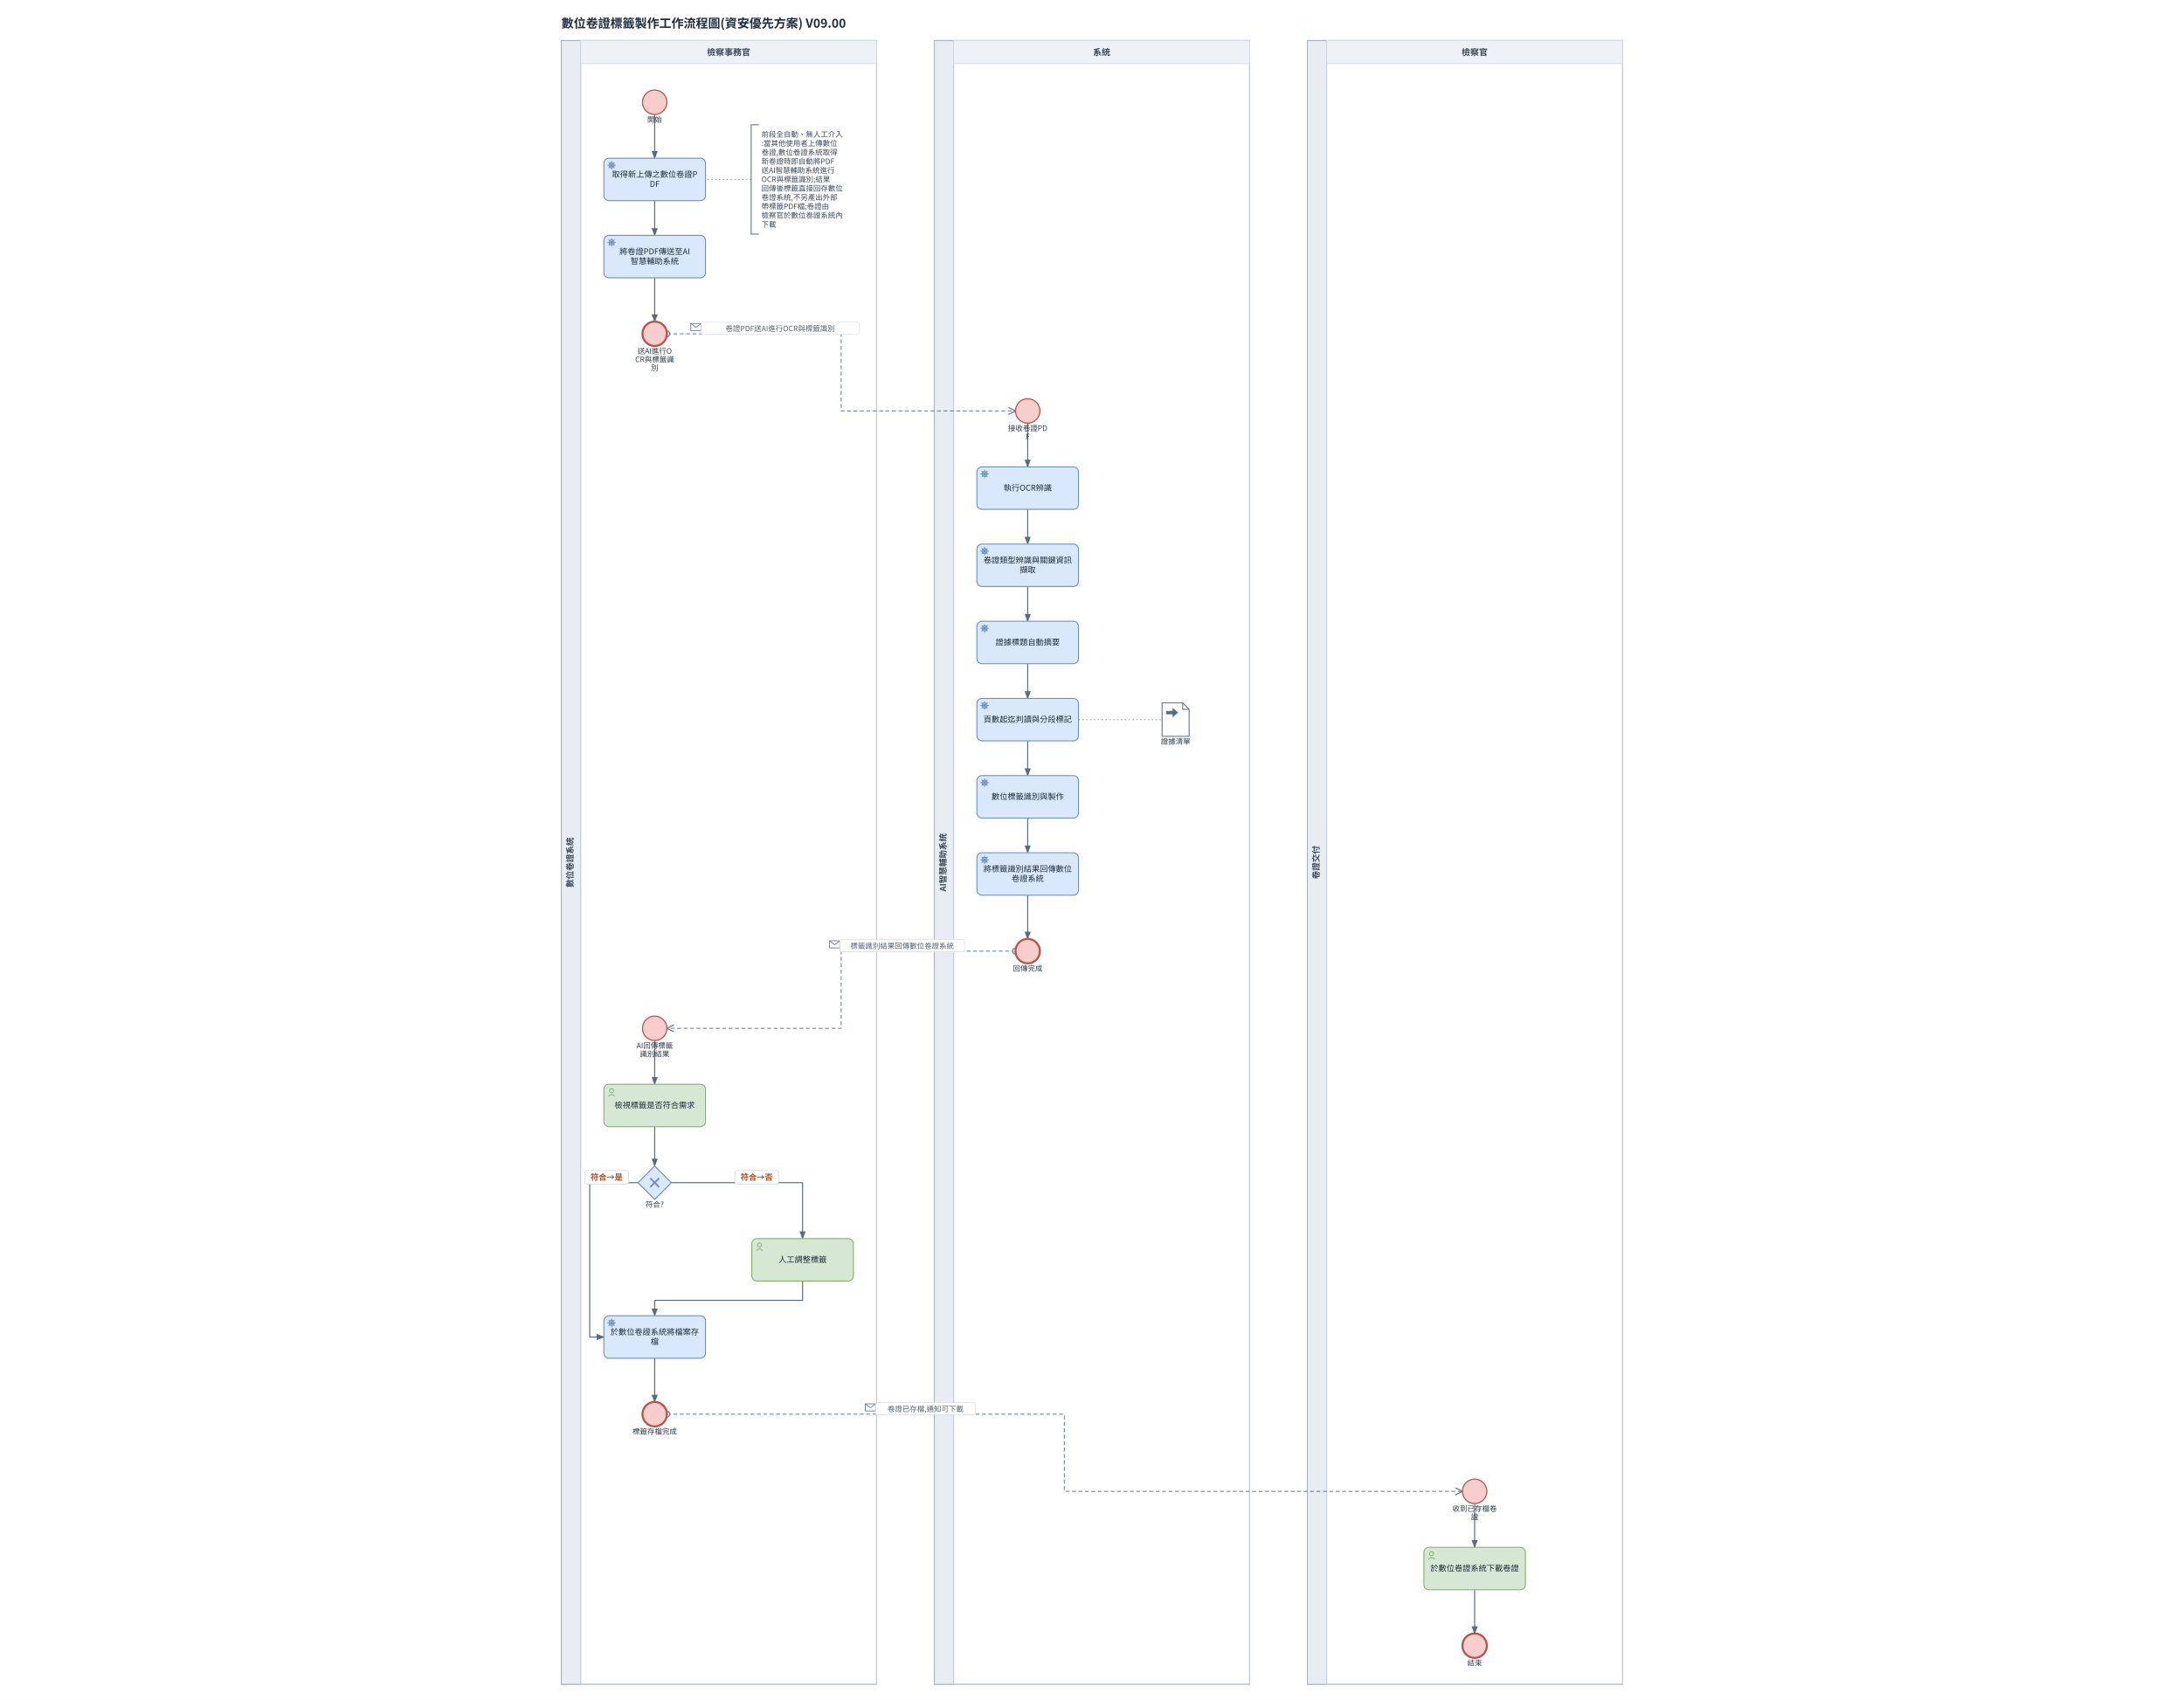
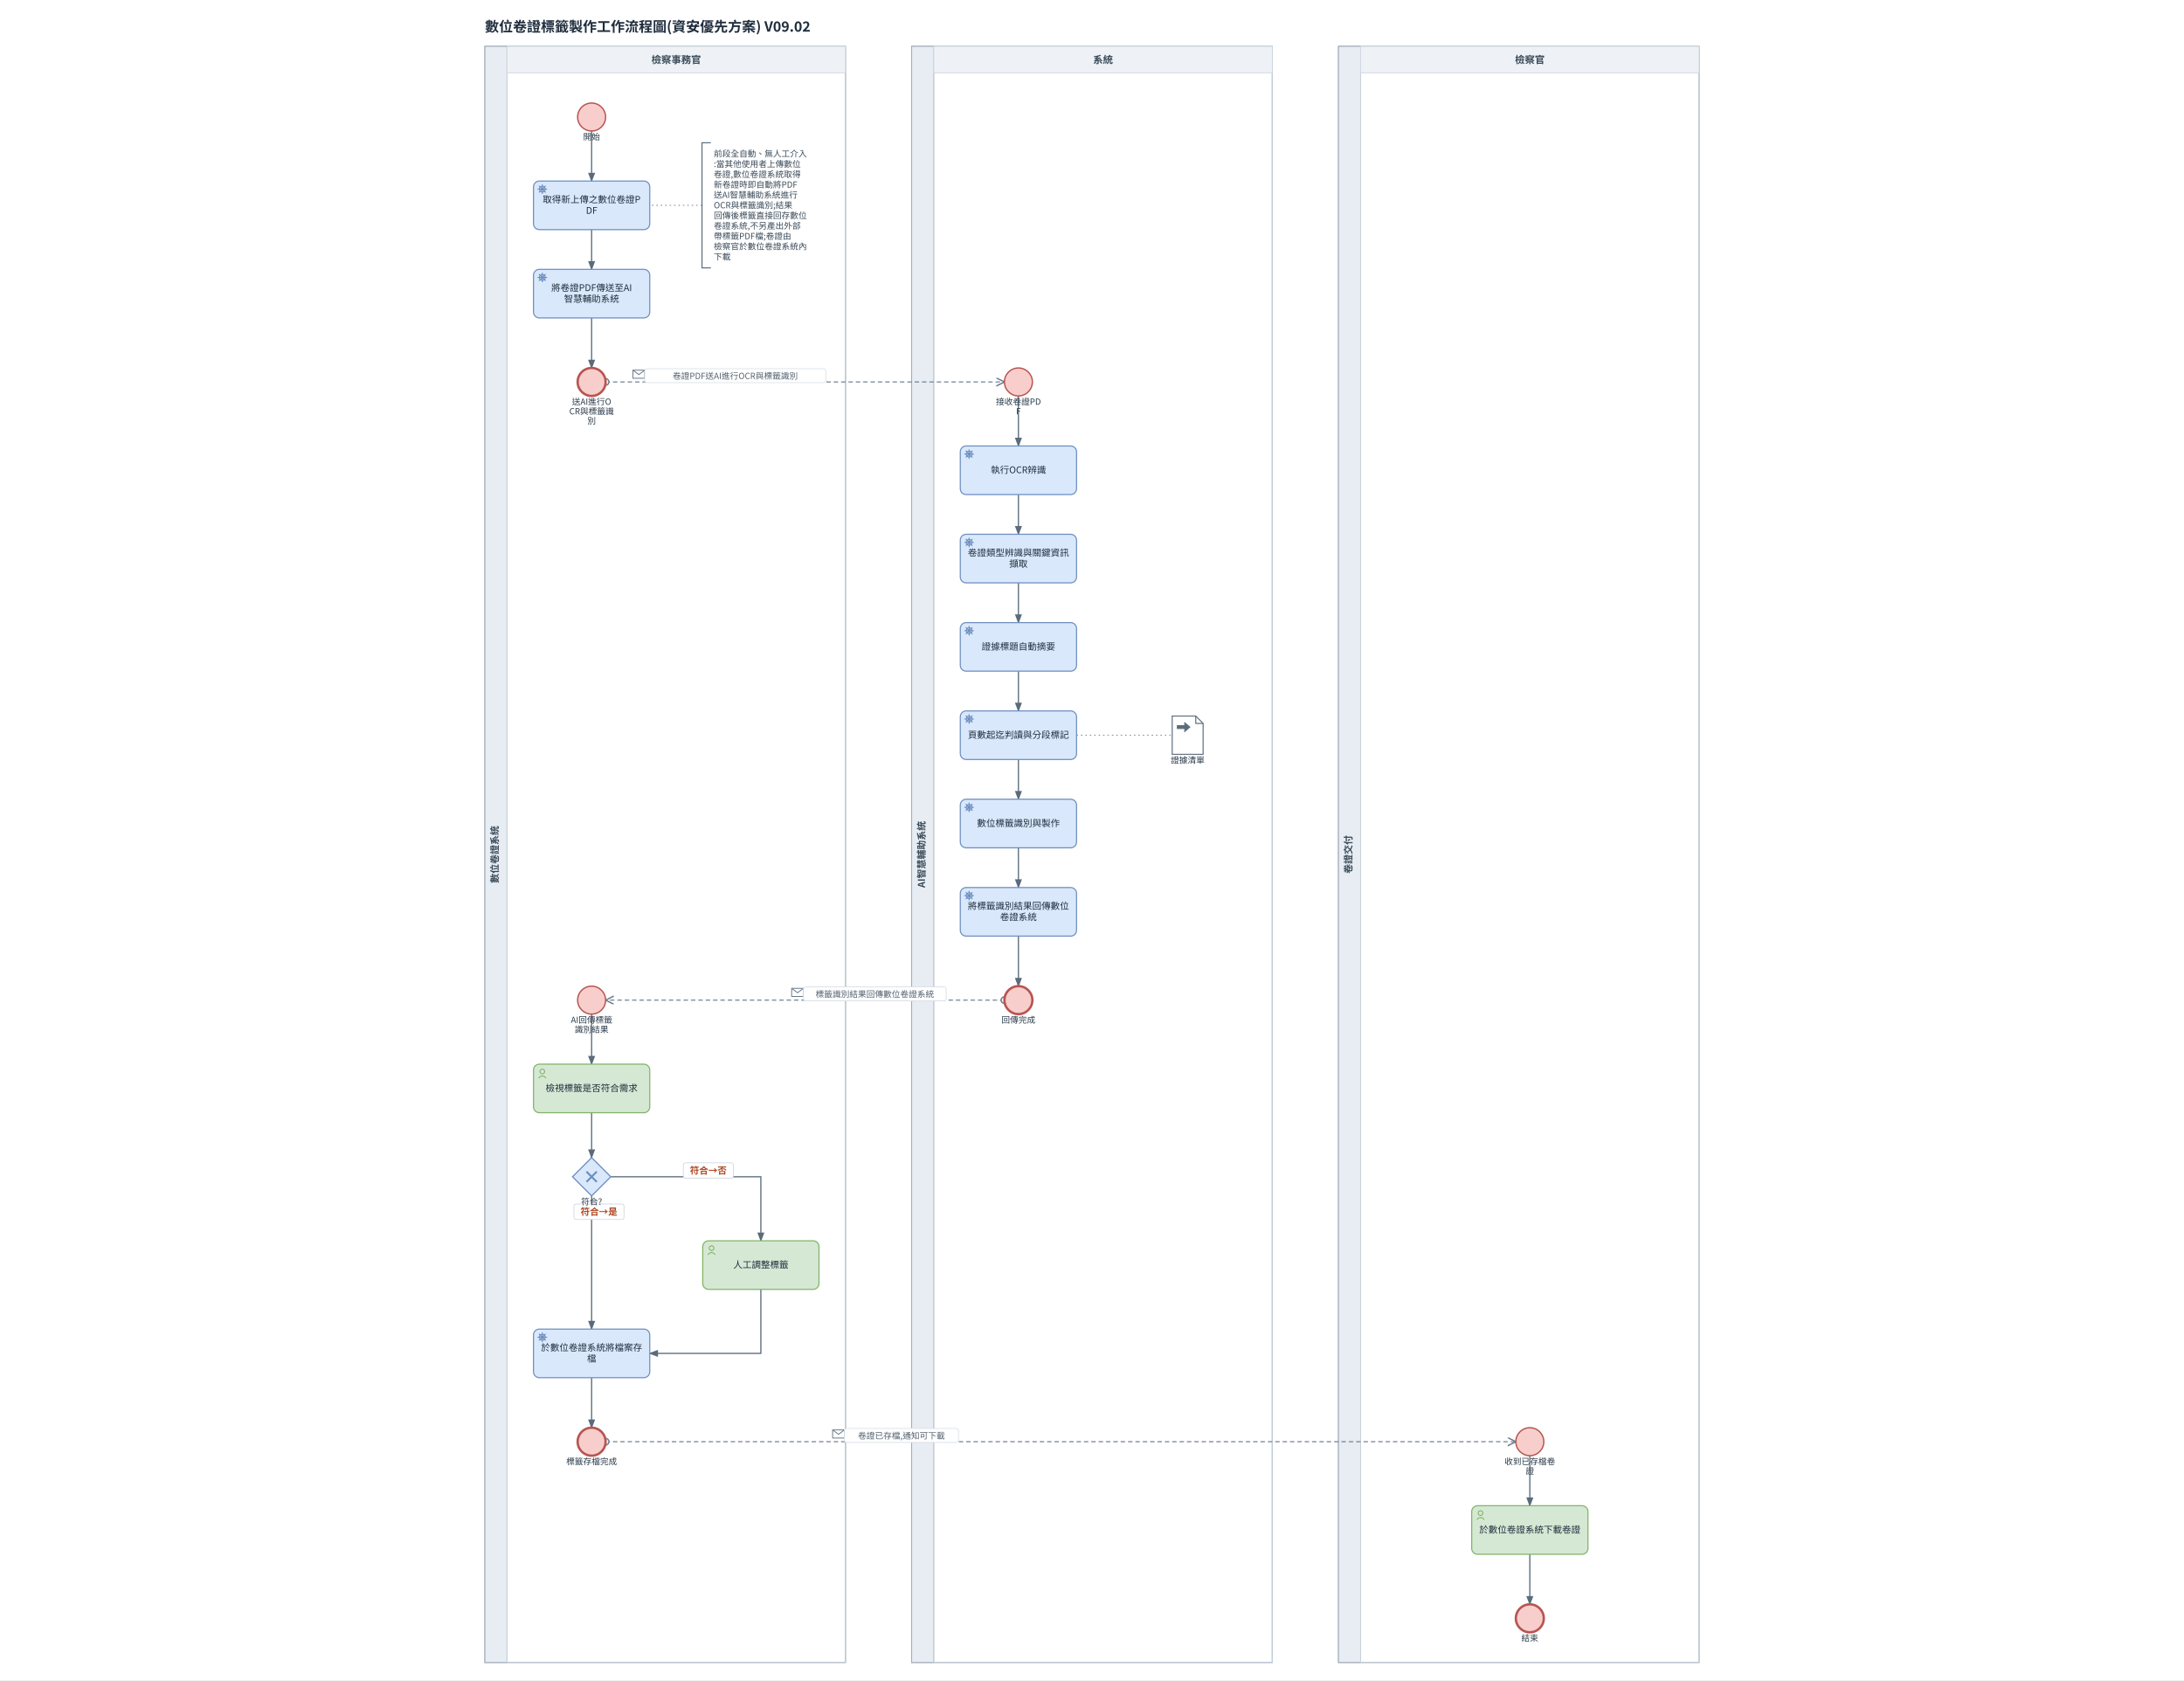
- <svg xmlns="http://www.w3.org/2000/svg" role="img" aria-label="數位卷證標籤製作工作流程圖(資安優先方案) V09.00" viewBox="-733 7 3396 2643" data-pad="capped" font-family="Microsoft JhengHei, PingFang TC, Noto Sans CJK TC, sans-serif">
-   <rect x="-733" y="7" width="3396" height="2643" fill="#ffffff" />
-   <text x="140" y="50" font-size="19" font-weight="bold" fill="#1f2d3d">數位卷證標籤製作工作流程圖(資安優先方案) V09.00</text>
+ <svg xmlns="http://www.w3.org/2000/svg" role="img" aria-label="數位卷證標籤製作工作流程圖(資安優先方案) V09.02" viewBox="-519 7 2968 2283" font-family="Microsoft JhengHei, PingFang TC, Noto Sans CJK TC, sans-serif">
+   <rect x="-519" y="7" width="2968" height="2283" fill="#ffffff" />
+   <text x="140" y="50" font-size="19" font-weight="bold" fill="#1f2d3d">數位卷證標籤製作工作流程圖(資安優先方案) V09.02</text>
  <defs>
    <marker id="arr" markerWidth="9" markerHeight="9" refX="7" refY="3" orient="auto" markerUnits="strokeWidth">
      <path d="M0,0 L8,3 L0,6 Z" fill="#5a6b7b" />
    </marker>
    <marker id="mfarr" markerWidth="11" markerHeight="11" refX="8" refY="4" orient="auto" markerUnits="strokeWidth">
      <path d="M0,0 L8,4 L0,8" fill="none" stroke="#6b7b8b" stroke-width="1.3" />
    </marker>
    <marker id="mfdot" markerWidth="10" markerHeight="10" refX="5" refY="5" orient="auto" markerUnits="strokeWidth">
      <circle cx="5" cy="5" r="3.2" fill="#fff" stroke="#6b7b8b" stroke-width="1.3" />
    </marker>
  </defs>
-   <rect x="140" y="70" width="490" height="2556" fill="none" stroke="#9aa7b4" stroke-width="1.5" />
-   <rect x="140" y="70" width="30" height="2556" fill="#e7edf3" stroke="#9aa7b4" />
-   <text x="158" y="1348.0" font-size="13" font-weight="bold" fill="#3a4a59" text-anchor="middle" transform="rotate(-90 158 1348.0)">數位卷證系統</text>
-   <rect x="170" y="70" width="460" height="2556" fill="none" stroke="#cdd6df" />
+   <rect x="140" y="70" width="490" height="2196" fill="none" stroke="#9aa7b4" stroke-width="1.5" />
+   <rect x="140" y="70" width="30" height="2196" fill="#e7edf3" stroke="#9aa7b4" />
+   <text x="158" y="1168.0" font-size="13" font-weight="bold" fill="#3a4a59" text-anchor="middle" transform="rotate(-90 158 1168.0)">數位卷證系統</text>
+   <rect x="170" y="70" width="460" height="2196" fill="none" stroke="#cdd6df" />
  <rect x="170" y="70" width="460" height="36" fill="#eef2f6" stroke="#cdd6df" />
  <text x="400.0" y="93" font-size="13.5" font-weight="bold" fill="#3a4a59" text-anchor="middle">檢察事務官</text>
-   <rect x="720" y="70" width="490" height="2556" fill="none" stroke="#9aa7b4" stroke-width="1.5" />
-   <rect x="720" y="70" width="30" height="2556" fill="#e7edf3" stroke="#9aa7b4" />
-   <text x="738" y="1348.0" font-size="13" font-weight="bold" fill="#3a4a59" text-anchor="middle" transform="rotate(-90 738 1348.0)">AI智慧輔助系統</text>
-   <rect x="750" y="70" width="460" height="2556" fill="none" stroke="#cdd6df" />
+   <rect x="720" y="70" width="490" height="2196" fill="none" stroke="#9aa7b4" stroke-width="1.5" />
+   <rect x="720" y="70" width="30" height="2196" fill="#e7edf3" stroke="#9aa7b4" />
+   <text x="738" y="1168.0" font-size="13" font-weight="bold" fill="#3a4a59" text-anchor="middle" transform="rotate(-90 738 1168.0)">AI智慧輔助系統</text>
+   <rect x="750" y="70" width="460" height="2196" fill="none" stroke="#cdd6df" />
  <rect x="750" y="70" width="460" height="36" fill="#eef2f6" stroke="#cdd6df" />
  <text x="980.0" y="93" font-size="13.5" font-weight="bold" fill="#3a4a59" text-anchor="middle">系統</text>
-   <rect x="1300" y="70" width="490" height="2556" fill="none" stroke="#9aa7b4" stroke-width="1.5" />
-   <rect x="1300" y="70" width="30" height="2556" fill="#e7edf3" stroke="#9aa7b4" />
-   <text x="1318" y="1348.0" font-size="13" font-weight="bold" fill="#3a4a59" text-anchor="middle" transform="rotate(-90 1318 1348.0)">卷證交付</text>
-   <rect x="1330" y="70" width="460" height="2556" fill="none" stroke="#cdd6df" />
+   <rect x="1300" y="70" width="490" height="2196" fill="none" stroke="#9aa7b4" stroke-width="1.5" />
+   <rect x="1300" y="70" width="30" height="2196" fill="#e7edf3" stroke="#9aa7b4" />
+   <text x="1318" y="1168.0" font-size="13" font-weight="bold" fill="#3a4a59" text-anchor="middle" transform="rotate(-90 1318 1168.0)">卷證交付</text>
+   <rect x="1330" y="70" width="460" height="2196" fill="none" stroke="#cdd6df" />
  <rect x="1330" y="70" width="460" height="36" fill="#eef2f6" stroke="#cdd6df" />
  <text x="1560.0" y="93" font-size="13.5" font-weight="bold" fill="#3a4a59" text-anchor="middle">檢察官</text>
  <path d="M285,185 L285,253" fill="none" stroke="#5a6b7b" stroke-width="1.6" marker-end="url(#arr)" />
  <path d="M285,319 L285,373" fill="none" stroke="#5a6b7b" stroke-width="1.6" marker-end="url(#arr)" />
  <path d="M285,439 L285,507" fill="none" stroke="#5a6b7b" stroke-width="1.6" marker-end="url(#arr)" />
-   <path d="M285,1625 L285,1693" fill="none" stroke="#5a6b7b" stroke-width="1.6" marker-end="url(#arr)" />
-   <path d="M285,1759 L285,1820" fill="none" stroke="#5a6b7b" stroke-width="1.6" marker-end="url(#arr)" />
-   <path d="M259,1846 L184,1846 L184,2086 L206,2086" fill="none" stroke="#5a6b7b" stroke-width="1.6" marker-end="url(#arr)" />
-   <rect x="176.25" y="1827.0" width="68" height="21" fill="#fff" stroke="#cdd6df" rx="3" />
-   <text x="210.25" y="1842.0" font-size="12.5" fill="#b0451f" text-anchor="middle" font-weight="bold">符合→是</text>
-   <path d="M311,1846 L515,1846 L515,1933" fill="none" stroke="#5a6b7b" stroke-width="1.6" marker-end="url(#arr)" />
-   <rect x="409.6" y="1827.0" width="68" height="21" fill="#fff" stroke="#cdd6df" rx="3" />
-   <text x="443.6" y="1842.0" font-size="12.5" fill="#b0451f" text-anchor="middle" font-weight="bold">符合→否</text>
-   <path d="M515,1999 L515,2029 L285,2029 L285,2053" fill="none" stroke="#5a6b7b" stroke-width="1.6" marker-end="url(#arr)" />
-   <path d="M285,2119 L285,2187" fill="none" stroke="#5a6b7b" stroke-width="1.6" marker-end="url(#arr)" />
+   <path d="M285,1385 L285,1453" fill="none" stroke="#5a6b7b" stroke-width="1.6" marker-end="url(#arr)" />
+   <path d="M285,1519 L285,1580" fill="none" stroke="#5a6b7b" stroke-width="1.6" marker-end="url(#arr)" />
+   <path d="M285,1632 L285,1813" fill="none" stroke="#5a6b7b" stroke-width="1.6" marker-end="url(#arr)" />
+   <rect x="261.0" y="1643" width="68" height="21" fill="#fff" stroke="#cdd6df" rx="3" />
+   <text x="295.0" y="1658" font-size="12.5" fill="#b0451f" text-anchor="middle" font-weight="bold">符合→是</text>
+   <path d="M311,1606 L515,1606 L515,1693" fill="none" stroke="#5a6b7b" stroke-width="1.6" marker-end="url(#arr)" />
+   <rect x="409.6" y="1587.0" width="68" height="21" fill="#fff" stroke="#cdd6df" rx="3" />
+   <text x="443.6" y="1602.0" font-size="12.5" fill="#b0451f" text-anchor="middle" font-weight="bold">符合→否</text>
+   <path d="M515,1759 L515,1846 L364,1846" fill="none" stroke="#5a6b7b" stroke-width="1.6" marker-end="url(#arr)" />
+   <path d="M285,1879 L285,1947" fill="none" stroke="#5a6b7b" stroke-width="1.6" marker-end="url(#arr)" />
  <path d="M435,286 L364,286" fill="none" stroke="#8a99a8" stroke-width="1.4" stroke-dasharray="2,4" />
-   <path d="M865,665 L865,733" fill="none" stroke="#5a6b7b" stroke-width="1.6" marker-end="url(#arr)" />
+   <path d="M865,545 L865,613" fill="none" stroke="#5a6b7b" stroke-width="1.6" marker-end="url(#arr)" />
+   <path d="M865,679 L865,733" fill="none" stroke="#5a6b7b" stroke-width="1.6" marker-end="url(#arr)" />
  <path d="M865,799 L865,853" fill="none" stroke="#5a6b7b" stroke-width="1.6" marker-end="url(#arr)" />
  <path d="M865,919 L865,973" fill="none" stroke="#5a6b7b" stroke-width="1.6" marker-end="url(#arr)" />
  <path d="M865,1039 L865,1093" fill="none" stroke="#5a6b7b" stroke-width="1.6" marker-end="url(#arr)" />
  <path d="M865,1159 L865,1213" fill="none" stroke="#5a6b7b" stroke-width="1.6" marker-end="url(#arr)" />
-   <path d="M865,1279 L865,1333" fill="none" stroke="#5a6b7b" stroke-width="1.6" marker-end="url(#arr)" />
-   <path d="M865,1399 L865,1467" fill="none" stroke="#5a6b7b" stroke-width="1.6" marker-end="url(#arr)" />
-   <path d="M944,1126 L1074,1126" fill="none" stroke="#8a99a8" stroke-width="1.4" stroke-dasharray="2,4" />
-   <path d="M1560,2345 L1560,2413" fill="none" stroke="#5a6b7b" stroke-width="1.6" marker-end="url(#arr)" />
-   <path d="M1560,2479 L1560,2547" fill="none" stroke="#5a6b7b" stroke-width="1.6" marker-end="url(#arr)" />
-   <polyline points="304,526 575,526 575,646 846,646" fill="none" stroke="#6b7b8b" stroke-width="1.4" stroke-dasharray="6 4" marker-start="url(#mfdot)" marker-end="url(#mfarr)" />
+   <path d="M865,1279 L865,1347" fill="none" stroke="#5a6b7b" stroke-width="1.6" marker-end="url(#arr)" />
+   <path d="M944,1006 L1074,1006" fill="none" stroke="#8a99a8" stroke-width="1.4" stroke-dasharray="2,4" />
+   <path d="M1560,1985 L1560,2053" fill="none" stroke="#5a6b7b" stroke-width="1.6" marker-end="url(#arr)" />
+   <path d="M1560,2119 L1560,2187" fill="none" stroke="#5a6b7b" stroke-width="1.6" marker-end="url(#arr)" />
+   <polyline points="304,526 575,526 575,526 846,526" fill="none" stroke="#6b7b8b" stroke-width="1.4" stroke-dasharray="6 4" marker-start="url(#mfdot)" marker-end="url(#mfarr)" />
  <rect x="341.15" y="510.0" width="16" height="11" fill="#ffffff" stroke="#6b7b8b" stroke-width="1.2" />
  <path d="M341.15,510.0 L349.15,516.0 L357.15,510.0" fill="none" stroke="#6b7b8b" stroke-width="1.2" />
  <rect x="357.15" y="508.0" width="246" height="19" fill="#fff" stroke="#d7dee6" rx="3" />
  <text x="480.15" y="522.0" font-size="11.5" fill="#52606d" text-anchor="middle">卷證PDF送AI進行OCR與標籤識別</text>
-   <polyline points="846,1486 575,1486 575,1606 304,1606" fill="none" stroke="#6b7b8b" stroke-width="1.4" stroke-dasharray="6 4" marker-start="url(#mfdot)" marker-end="url(#mfarr)" />
-   <rect x="556.85" y="1470.0" width="16" height="11" fill="#ffffff" stroke="#6b7b8b" stroke-width="1.2" />
-   <path d="M556.85,1470.0 L564.85,1476.0 L572.85,1470.0" fill="none" stroke="#6b7b8b" stroke-width="1.2" />
-   <rect x="572.85" y="1468.0" width="194" height="19" fill="#fff" stroke="#d7dee6" rx="3" />
-   <text x="669.85" y="1482.0" font-size="11.5" fill="#52606d" text-anchor="middle">標籤識別結果回傳數位卷證系統</text>
-   <polyline points="304,2206 922,2206 922,2326 1541,2326" fill="none" stroke="#6b7b8b" stroke-width="1.4" stroke-dasharray="6 4" marker-start="url(#mfdot)" marker-end="url(#mfarr)" />
-   <rect x="612.525" y="2190.0" width="16" height="11" fill="#ffffff" stroke="#6b7b8b" stroke-width="1.2" />
-   <path d="M612.525,2190.0 L620.525,2196.0 L628.525,2190.0" fill="none" stroke="#6b7b8b" stroke-width="1.2" />
-   <rect x="628.525" y="2188.0" width="155" height="19" fill="#fff" stroke="#d7dee6" rx="3" />
-   <text x="706.025" y="2202.0" font-size="11.5" fill="#52606d" text-anchor="middle">卷證已存檔,通知可下載</text>
+   <polyline points="846,1366 575,1366 575,1366 304,1366" fill="none" stroke="#6b7b8b" stroke-width="1.4" stroke-dasharray="6 4" marker-start="url(#mfdot)" marker-end="url(#mfarr)" />
+   <rect x="556.85" y="1350.0" width="16" height="11" fill="#ffffff" stroke="#6b7b8b" stroke-width="1.2" />
+   <path d="M556.85,1350.0 L564.85,1356.0 L572.85,1350.0" fill="none" stroke="#6b7b8b" stroke-width="1.2" />
+   <rect x="572.85" y="1348.0" width="194" height="19" fill="#fff" stroke="#d7dee6" rx="3" />
+   <text x="669.85" y="1362.0" font-size="11.5" fill="#52606d" text-anchor="middle">標籤識別結果回傳數位卷證系統</text>
+   <polyline points="304,1966 922,1966 922,1966 1541,1966" fill="none" stroke="#6b7b8b" stroke-width="1.4" stroke-dasharray="6 4" marker-start="url(#mfdot)" marker-end="url(#mfarr)" />
+   <rect x="612.525" y="1950.0" width="16" height="11" fill="#ffffff" stroke="#6b7b8b" stroke-width="1.2" />
+   <path d="M612.525,1950.0 L620.525,1956.0 L628.525,1950.0" fill="none" stroke="#6b7b8b" stroke-width="1.2" />
+   <rect x="628.525" y="1948.0" width="155" height="19" fill="#fff" stroke="#d7dee6" rx="3" />
+   <text x="706.025" y="1962.0" font-size="11.5" fill="#52606d" text-anchor="middle">卷證已存檔,通知可下載</text>
  <circle cx="285.0" cy="166.0" r="19.0" fill="#f8cecc" stroke="#b85450" stroke-width="1.8" />
  <text x="285.0" y="197" font-size="11.5" fill="#2a3a49" text-anchor="middle">開始</text>
  <rect x="206" y="253" width="158" height="66" rx="8" fill="#dae8fc" stroke="#6c8ebf" stroke-width="1.5" />
  <circle cx="218" cy="264" r="4" fill="none" stroke="#6c8ebf" stroke-width="1.3" />
  <path d="M218,264 l6.5,0.0 M218,264 l-6.5,0.0 M218,264 l0.0,6.5 M218,264 l0.0,-6.5 M218,264 l4.595,4.595 M218,264 l-4.595,4.595 M218,264 l4.595,-4.595 M218,264 l-4.595,-4.595 " stroke="#6c8ebf" stroke-width="1.3" fill="none" />
  <text x="285.0" y="282.5" font-size="12.5" fill="#1f2d3d" text-anchor="middle">取得新上傳之數位卷證P</text>
  <text x="285.0" y="297.5" font-size="12.5" fill="#1f2d3d" text-anchor="middle">DF</text>
  <rect x="206" y="373" width="158" height="66" rx="8" fill="#dae8fc" stroke="#6c8ebf" stroke-width="1.5" />
  <circle cx="218" cy="384" r="4" fill="none" stroke="#6c8ebf" stroke-width="1.3" />
  <path d="M218,384 l6.5,0.0 M218,384 l-6.5,0.0 M218,384 l0.0,6.5 M218,384 l0.0,-6.5 M218,384 l4.595,4.595 M218,384 l-4.595,4.595 M218,384 l4.595,-4.595 M218,384 l-4.595,-4.595 " stroke="#6c8ebf" stroke-width="1.3" fill="none" />
  <text x="285.0" y="402.5" font-size="12.5" fill="#1f2d3d" text-anchor="middle">將卷證PDF傳送至AI</text>
  <text x="285.0" y="417.5" font-size="12.5" fill="#1f2d3d" text-anchor="middle">智慧輔助系統</text>
  <circle cx="285.0" cy="526.0" r="19.0" fill="#f8cecc" stroke="#b85450" stroke-width="3.2" />
  <text x="285.0" y="557" font-size="11.5" fill="#2a3a49" text-anchor="middle">送AI進行O</text>
  <text x="285.0" y="570" font-size="11.5" fill="#2a3a49" text-anchor="middle">CR與標籤識</text>
  <text x="285.0" y="583" font-size="11.5" fill="#2a3a49" text-anchor="middle">別</text>
  <path d="M447,201 L435,201 L435,371 L447,371" fill="none" stroke="#5a6b7b" stroke-width="1.4" />
  <text x="451" y="220.0" font-size="11.5" fill="#3a4a59">前段全自動、無人工介入</text>
  <text x="451" y="234.0" font-size="11.5" fill="#3a4a59">:當其他使用者上傳數位</text>
  <text x="451" y="248.0" font-size="11.5" fill="#3a4a59">卷證,數位卷證系統取得</text>
  <text x="451" y="262.0" font-size="11.5" fill="#3a4a59">新卷證時即自動將PDF</text>
  <text x="451" y="276.0" font-size="11.5" fill="#3a4a59">送AI智慧輔助系統進行</text>
  <text x="451" y="290.0" font-size="11.5" fill="#3a4a59">OCR與標籤識別;結果</text>
  <text x="451" y="304.0" font-size="11.5" fill="#3a4a59">回傳後標籤直接回存數位</text>
  <text x="451" y="318.0" font-size="11.5" fill="#3a4a59">卷證系統,不另產出外部</text>
  <text x="451" y="332.0" font-size="11.5" fill="#3a4a59">帶標籤PDF檔;卷證由</text>
  <text x="451" y="346.0" font-size="11.5" fill="#3a4a59">檢察官於數位卷證系統內</text>
  <text x="451" y="360.0" font-size="11.5" fill="#3a4a59">下載</text>
-   <circle cx="285.0" cy="1606.0" r="19.0" fill="#f8cecc" stroke="#b85450" stroke-width="1.8" />
-   <text x="285.0" y="1637" font-size="11.5" fill="#2a3a49" text-anchor="middle">AI回傳標籤</text>
-   <text x="285.0" y="1650" font-size="11.5" fill="#2a3a49" text-anchor="middle">識別結果</text>
-   <rect x="206" y="1693" width="158" height="66" rx="8" fill="#d5e8d4" stroke="#82b366" stroke-width="1.5" />
-   <circle cx="218" cy="1703" r="3.2" fill="none" stroke="#82b366" stroke-width="1.3" />
-   <path d="M213,1712 Q218,1706 223,1712" fill="none" stroke="#82b366" stroke-width="1.3" />
-   <text x="285.0" y="1730.0" font-size="12.5" fill="#1f2d3d" text-anchor="middle">檢視標籤是否符合需求</text>
-   <polygon points="285.0,1820 311,1846.0 285.0,1872 259,1846.0" fill="#dae8fc" stroke="#6c8ebf" stroke-width="1.6" />
-   <path d="M278.0,1839.0 L292.0,1853.0 M278.0,1853.0 L292.0,1839.0" stroke="#6c8ebf" stroke-width="2.6" fill="none" />
-   <text x="285.0" y="1884" font-size="11.5" fill="#2a3a49" text-anchor="middle">符合?</text>
-   <rect x="206" y="2053" width="158" height="66" rx="8" fill="#dae8fc" stroke="#6c8ebf" stroke-width="1.5" />
-   <circle cx="218" cy="2064" r="4" fill="none" stroke="#6c8ebf" stroke-width="1.3" />
-   <path d="M218,2064 l6.5,0.0 M218,2064 l-6.5,0.0 M218,2064 l0.0,6.5 M218,2064 l0.0,-6.5 M218,2064 l4.595,4.595 M218,2064 l-4.595,4.595 M218,2064 l4.595,-4.595 M218,2064 l-4.595,-4.595 " stroke="#6c8ebf" stroke-width="1.3" fill="none" />
-   <text x="285.0" y="2082.5" font-size="12.5" fill="#1f2d3d" text-anchor="middle">於數位卷證系統將檔案存</text>
-   <text x="285.0" y="2097.5" font-size="12.5" fill="#1f2d3d" text-anchor="middle">檔</text>
-   <circle cx="285.0" cy="2206.0" r="19.0" fill="#f8cecc" stroke="#b85450" stroke-width="3.2" />
-   <text x="285.0" y="2237" font-size="11.5" fill="#2a3a49" text-anchor="middle">標籤存檔完成</text>
-   <rect x="436" y="1933" width="158" height="66" rx="8" fill="#d5e8d4" stroke="#82b366" stroke-width="1.5" />
-   <circle cx="448" cy="1943" r="3.2" fill="none" stroke="#82b366" stroke-width="1.3" />
-   <path d="M443,1952 Q448,1946 453,1952" fill="none" stroke="#82b366" stroke-width="1.3" />
-   <text x="515.0" y="1970.0" font-size="12.5" fill="#1f2d3d" text-anchor="middle">人工調整標籤</text>
-   <circle cx="865.0" cy="646.0" r="19.0" fill="#f8cecc" stroke="#b85450" stroke-width="1.8" />
-   <text x="865.0" y="677" font-size="11.5" fill="#2a3a49" text-anchor="middle">接收卷證PD</text>
-   <text x="865.0" y="690" font-size="11.5" fill="#2a3a49" text-anchor="middle">F</text>
+   <circle cx="285.0" cy="1366.0" r="19.0" fill="#f8cecc" stroke="#b85450" stroke-width="1.8" />
+   <text x="285.0" y="1397" font-size="11.5" fill="#2a3a49" text-anchor="middle">AI回傳標籤</text>
+   <text x="285.0" y="1410" font-size="11.5" fill="#2a3a49" text-anchor="middle">識別結果</text>
+   <rect x="206" y="1453" width="158" height="66" rx="8" fill="#d5e8d4" stroke="#82b366" stroke-width="1.5" />
+   <circle cx="218" cy="1463" r="3.2" fill="none" stroke="#82b366" stroke-width="1.3" />
+   <path d="M213,1472 Q218,1466 223,1472" fill="none" stroke="#82b366" stroke-width="1.3" />
+   <text x="285.0" y="1490.0" font-size="12.5" fill="#1f2d3d" text-anchor="middle">檢視標籤是否符合需求</text>
+   <polygon points="285.0,1580 311,1606.0 285.0,1632 259,1606.0" fill="#dae8fc" stroke="#6c8ebf" stroke-width="1.6" />
+   <path d="M278.0,1599.0 L292.0,1613.0 M278.0,1613.0 L292.0,1599.0" stroke="#6c8ebf" stroke-width="2.6" fill="none" />
+   <text x="285.0" y="1644" font-size="11.5" fill="#2a3a49" text-anchor="middle">符合?</text>
+   <rect x="206" y="1813" width="158" height="66" rx="8" fill="#dae8fc" stroke="#6c8ebf" stroke-width="1.5" />
+   <circle cx="218" cy="1824" r="4" fill="none" stroke="#6c8ebf" stroke-width="1.3" />
+   <path d="M218,1824 l6.5,0.0 M218,1824 l-6.5,0.0 M218,1824 l0.0,6.5 M218,1824 l0.0,-6.5 M218,1824 l4.595,4.595 M218,1824 l-4.595,4.595 M218,1824 l4.595,-4.595 M218,1824 l-4.595,-4.595 " stroke="#6c8ebf" stroke-width="1.3" fill="none" />
+   <text x="285.0" y="1842.5" font-size="12.5" fill="#1f2d3d" text-anchor="middle">於數位卷證系統將檔案存</text>
+   <text x="285.0" y="1857.5" font-size="12.5" fill="#1f2d3d" text-anchor="middle">檔</text>
+   <circle cx="285.0" cy="1966.0" r="19.0" fill="#f8cecc" stroke="#b85450" stroke-width="3.2" />
+   <text x="285.0" y="1997" font-size="11.5" fill="#2a3a49" text-anchor="middle">標籤存檔完成</text>
+   <rect x="436" y="1693" width="158" height="66" rx="8" fill="#d5e8d4" stroke="#82b366" stroke-width="1.5" />
+   <circle cx="448" cy="1703" r="3.2" fill="none" stroke="#82b366" stroke-width="1.3" />
+   <path d="M443,1712 Q448,1706 453,1712" fill="none" stroke="#82b366" stroke-width="1.3" />
+   <text x="515.0" y="1730.0" font-size="12.5" fill="#1f2d3d" text-anchor="middle">人工調整標籤</text>
+   <circle cx="865.0" cy="526.0" r="19.0" fill="#f8cecc" stroke="#b85450" stroke-width="1.8" />
+   <text x="865.0" y="557" font-size="11.5" fill="#2a3a49" text-anchor="middle">接收卷證PD</text>
+   <text x="865.0" y="570" font-size="11.5" fill="#2a3a49" text-anchor="middle">F</text>
+   <rect x="786" y="613" width="158" height="66" rx="8" fill="#dae8fc" stroke="#6c8ebf" stroke-width="1.5" />
+   <circle cx="798" cy="624" r="4" fill="none" stroke="#6c8ebf" stroke-width="1.3" />
+   <path d="M798,624 l6.5,0.0 M798,624 l-6.5,0.0 M798,624 l0.0,6.5 M798,624 l0.0,-6.5 M798,624 l4.595,4.595 M798,624 l-4.595,4.595 M798,624 l4.595,-4.595 M798,624 l-4.595,-4.595 " stroke="#6c8ebf" stroke-width="1.3" fill="none" />
+   <text x="865.0" y="650.0" font-size="12.5" fill="#1f2d3d" text-anchor="middle">執行OCR辨識</text>
  <rect x="786" y="733" width="158" height="66" rx="8" fill="#dae8fc" stroke="#6c8ebf" stroke-width="1.5" />
  <circle cx="798" cy="744" r="4" fill="none" stroke="#6c8ebf" stroke-width="1.3" />
  <path d="M798,744 l6.5,0.0 M798,744 l-6.5,0.0 M798,744 l0.0,6.5 M798,744 l0.0,-6.5 M798,744 l4.595,4.595 M798,744 l-4.595,4.595 M798,744 l4.595,-4.595 M798,744 l-4.595,-4.595 " stroke="#6c8ebf" stroke-width="1.3" fill="none" />
-   <text x="865.0" y="770.0" font-size="12.5" fill="#1f2d3d" text-anchor="middle">執行OCR辨識</text>
+   <text x="865.0" y="762.5" font-size="12.5" fill="#1f2d3d" text-anchor="middle">卷證類型辨識與關鍵資訊</text>
+   <text x="865.0" y="777.5" font-size="12.5" fill="#1f2d3d" text-anchor="middle">擷取</text>
  <rect x="786" y="853" width="158" height="66" rx="8" fill="#dae8fc" stroke="#6c8ebf" stroke-width="1.5" />
  <circle cx="798" cy="864" r="4" fill="none" stroke="#6c8ebf" stroke-width="1.3" />
  <path d="M798,864 l6.5,0.0 M798,864 l-6.5,0.0 M798,864 l0.0,6.5 M798,864 l0.0,-6.5 M798,864 l4.595,4.595 M798,864 l-4.595,4.595 M798,864 l4.595,-4.595 M798,864 l-4.595,-4.595 " stroke="#6c8ebf" stroke-width="1.3" fill="none" />
-   <text x="865.0" y="882.5" font-size="12.5" fill="#1f2d3d" text-anchor="middle">卷證類型辨識與關鍵資訊</text>
-   <text x="865.0" y="897.5" font-size="12.5" fill="#1f2d3d" text-anchor="middle">擷取</text>
+   <text x="865.0" y="890.0" font-size="12.5" fill="#1f2d3d" text-anchor="middle">證據標題自動摘要</text>
  <rect x="786" y="973" width="158" height="66" rx="8" fill="#dae8fc" stroke="#6c8ebf" stroke-width="1.5" />
  <circle cx="798" cy="984" r="4" fill="none" stroke="#6c8ebf" stroke-width="1.3" />
  <path d="M798,984 l6.5,0.0 M798,984 l-6.5,0.0 M798,984 l0.0,6.5 M798,984 l0.0,-6.5 M798,984 l4.595,4.595 M798,984 l-4.595,4.595 M798,984 l4.595,-4.595 M798,984 l-4.595,-4.595 " stroke="#6c8ebf" stroke-width="1.3" fill="none" />
-   <text x="865.0" y="1010.0" font-size="12.5" fill="#1f2d3d" text-anchor="middle">證據標題自動摘要</text>
+   <text x="865.0" y="1010.0" font-size="12.5" fill="#1f2d3d" text-anchor="middle">頁數起迄判讀與分段標記</text>
  <rect x="786" y="1093" width="158" height="66" rx="8" fill="#dae8fc" stroke="#6c8ebf" stroke-width="1.5" />
  <circle cx="798" cy="1104" r="4" fill="none" stroke="#6c8ebf" stroke-width="1.3" />
  <path d="M798,1104 l6.5,0.0 M798,1104 l-6.5,0.0 M798,1104 l0.0,6.5 M798,1104 l0.0,-6.5 M798,1104 l4.595,4.595 M798,1104 l-4.595,4.595 M798,1104 l4.595,-4.595 M798,1104 l-4.595,-4.595 " stroke="#6c8ebf" stroke-width="1.3" fill="none" />
-   <text x="865.0" y="1130.0" font-size="12.5" fill="#1f2d3d" text-anchor="middle">頁數起迄判讀與分段標記</text>
+   <text x="865.0" y="1130.0" font-size="12.5" fill="#1f2d3d" text-anchor="middle">數位標籤識別與製作</text>
  <rect x="786" y="1213" width="158" height="66" rx="8" fill="#dae8fc" stroke="#6c8ebf" stroke-width="1.5" />
  <circle cx="798" cy="1224" r="4" fill="none" stroke="#6c8ebf" stroke-width="1.3" />
  <path d="M798,1224 l6.5,0.0 M798,1224 l-6.5,0.0 M798,1224 l0.0,6.5 M798,1224 l0.0,-6.5 M798,1224 l4.595,4.595 M798,1224 l-4.595,4.595 M798,1224 l4.595,-4.595 M798,1224 l-4.595,-4.595 " stroke="#6c8ebf" stroke-width="1.3" fill="none" />
-   <text x="865.0" y="1250.0" font-size="12.5" fill="#1f2d3d" text-anchor="middle">數位標籤識別與製作</text>
-   <rect x="786" y="1333" width="158" height="66" rx="8" fill="#dae8fc" stroke="#6c8ebf" stroke-width="1.5" />
-   <circle cx="798" cy="1344" r="4" fill="none" stroke="#6c8ebf" stroke-width="1.3" />
-   <path d="M798,1344 l6.5,0.0 M798,1344 l-6.5,0.0 M798,1344 l0.0,6.5 M798,1344 l0.0,-6.5 M798,1344 l4.595,4.595 M798,1344 l-4.595,4.595 M798,1344 l4.595,-4.595 M798,1344 l-4.595,-4.595 " stroke="#6c8ebf" stroke-width="1.3" fill="none" />
-   <text x="865.0" y="1362.5" font-size="12.5" fill="#1f2d3d" text-anchor="middle">將標籤識別結果回傳數位</text>
-   <text x="865.0" y="1377.5" font-size="12.5" fill="#1f2d3d" text-anchor="middle">卷證系統</text>
-   <circle cx="865.0" cy="1486.0" r="19.0" fill="#f8cecc" stroke="#b85450" stroke-width="3.2" />
-   <text x="865.0" y="1517" font-size="11.5" fill="#2a3a49" text-anchor="middle">回傳完成</text>
-   <path d="M1074,1100 L1106,1100 L1116,1110 L1116,1152 L1074,1152 Z" fill="#ffffff" stroke="#5a6b7b" stroke-width="1.4" />
-   <path d="M1106,1100 L1106,1110 L1116,1110" fill="none" stroke="#5a6b7b" stroke-width="1.4" />
-   <path d="M1081,1113 L1091,1113 L1091,1109 L1098,1115 L1091,1121 L1091,1117 L1081,1117 Z" fill="#5a6b7b" stroke="#5a6b7b" stroke-width="1.2" />
-   <text x="1095.0" y="1164" font-size="11.5" fill="#2a3a49" text-anchor="middle">證據清單</text>
-   <circle cx="1560.0" cy="2326.0" r="19.0" fill="#f8cecc" stroke="#b85450" stroke-width="1.8" />
-   <text x="1560.0" y="2357" font-size="11.5" fill="#2a3a49" text-anchor="middle">收到已存檔卷</text>
-   <text x="1560.0" y="2370" font-size="11.5" fill="#2a3a49" text-anchor="middle">證</text>
-   <rect x="1481" y="2413" width="158" height="66" rx="8" fill="#d5e8d4" stroke="#82b366" stroke-width="1.5" />
-   <circle cx="1493" cy="2423" r="3.2" fill="none" stroke="#82b366" stroke-width="1.3" />
-   <path d="M1488,2432 Q1493,2426 1498,2432" fill="none" stroke="#82b366" stroke-width="1.3" />
-   <text x="1560.0" y="2450.0" font-size="12.5" fill="#1f2d3d" text-anchor="middle">於數位卷證系統下載卷證</text>
-   <circle cx="1560.0" cy="2566.0" r="19.0" fill="#f8cecc" stroke="#b85450" stroke-width="3.2" />
-   <text x="1560.0" y="2597" font-size="11.5" fill="#2a3a49" text-anchor="middle">結束</text>
+   <text x="865.0" y="1242.5" font-size="12.5" fill="#1f2d3d" text-anchor="middle">將標籤識別結果回傳數位</text>
+   <text x="865.0" y="1257.5" font-size="12.5" fill="#1f2d3d" text-anchor="middle">卷證系統</text>
+   <circle cx="865.0" cy="1366.0" r="19.0" fill="#f8cecc" stroke="#b85450" stroke-width="3.2" />
+   <text x="865.0" y="1397" font-size="11.5" fill="#2a3a49" text-anchor="middle">回傳完成</text>
+   <path d="M1074,980 L1106,980 L1116,990 L1116,1032 L1074,1032 Z" fill="#ffffff" stroke="#5a6b7b" stroke-width="1.4" />
+   <path d="M1106,980 L1106,990 L1116,990" fill="none" stroke="#5a6b7b" stroke-width="1.4" />
+   <path d="M1081,993 L1091,993 L1091,989 L1098,995 L1091,1001 L1091,997 L1081,997 Z" fill="#5a6b7b" stroke="#5a6b7b" stroke-width="1.2" />
+   <text x="1095.0" y="1044" font-size="11.5" fill="#2a3a49" text-anchor="middle">證據清單</text>
+   <circle cx="1560.0" cy="1966.0" r="19.0" fill="#f8cecc" stroke="#b85450" stroke-width="1.8" />
+   <text x="1560.0" y="1997" font-size="11.5" fill="#2a3a49" text-anchor="middle">收到已存檔卷</text>
+   <text x="1560.0" y="2010" font-size="11.5" fill="#2a3a49" text-anchor="middle">證</text>
+   <rect x="1481" y="2053" width="158" height="66" rx="8" fill="#d5e8d4" stroke="#82b366" stroke-width="1.5" />
+   <circle cx="1493" cy="2063" r="3.2" fill="none" stroke="#82b366" stroke-width="1.3" />
+   <path d="M1488,2072 Q1493,2066 1498,2072" fill="none" stroke="#82b366" stroke-width="1.3" />
+   <text x="1560.0" y="2090.0" font-size="12.5" fill="#1f2d3d" text-anchor="middle">於數位卷證系統下載卷證</text>
+   <circle cx="1560.0" cy="2206.0" r="19.0" fill="#f8cecc" stroke="#b85450" stroke-width="3.2" />
+   <text x="1560.0" y="2237" font-size="11.5" fill="#2a3a49" text-anchor="middle">結束</text>
</svg>
